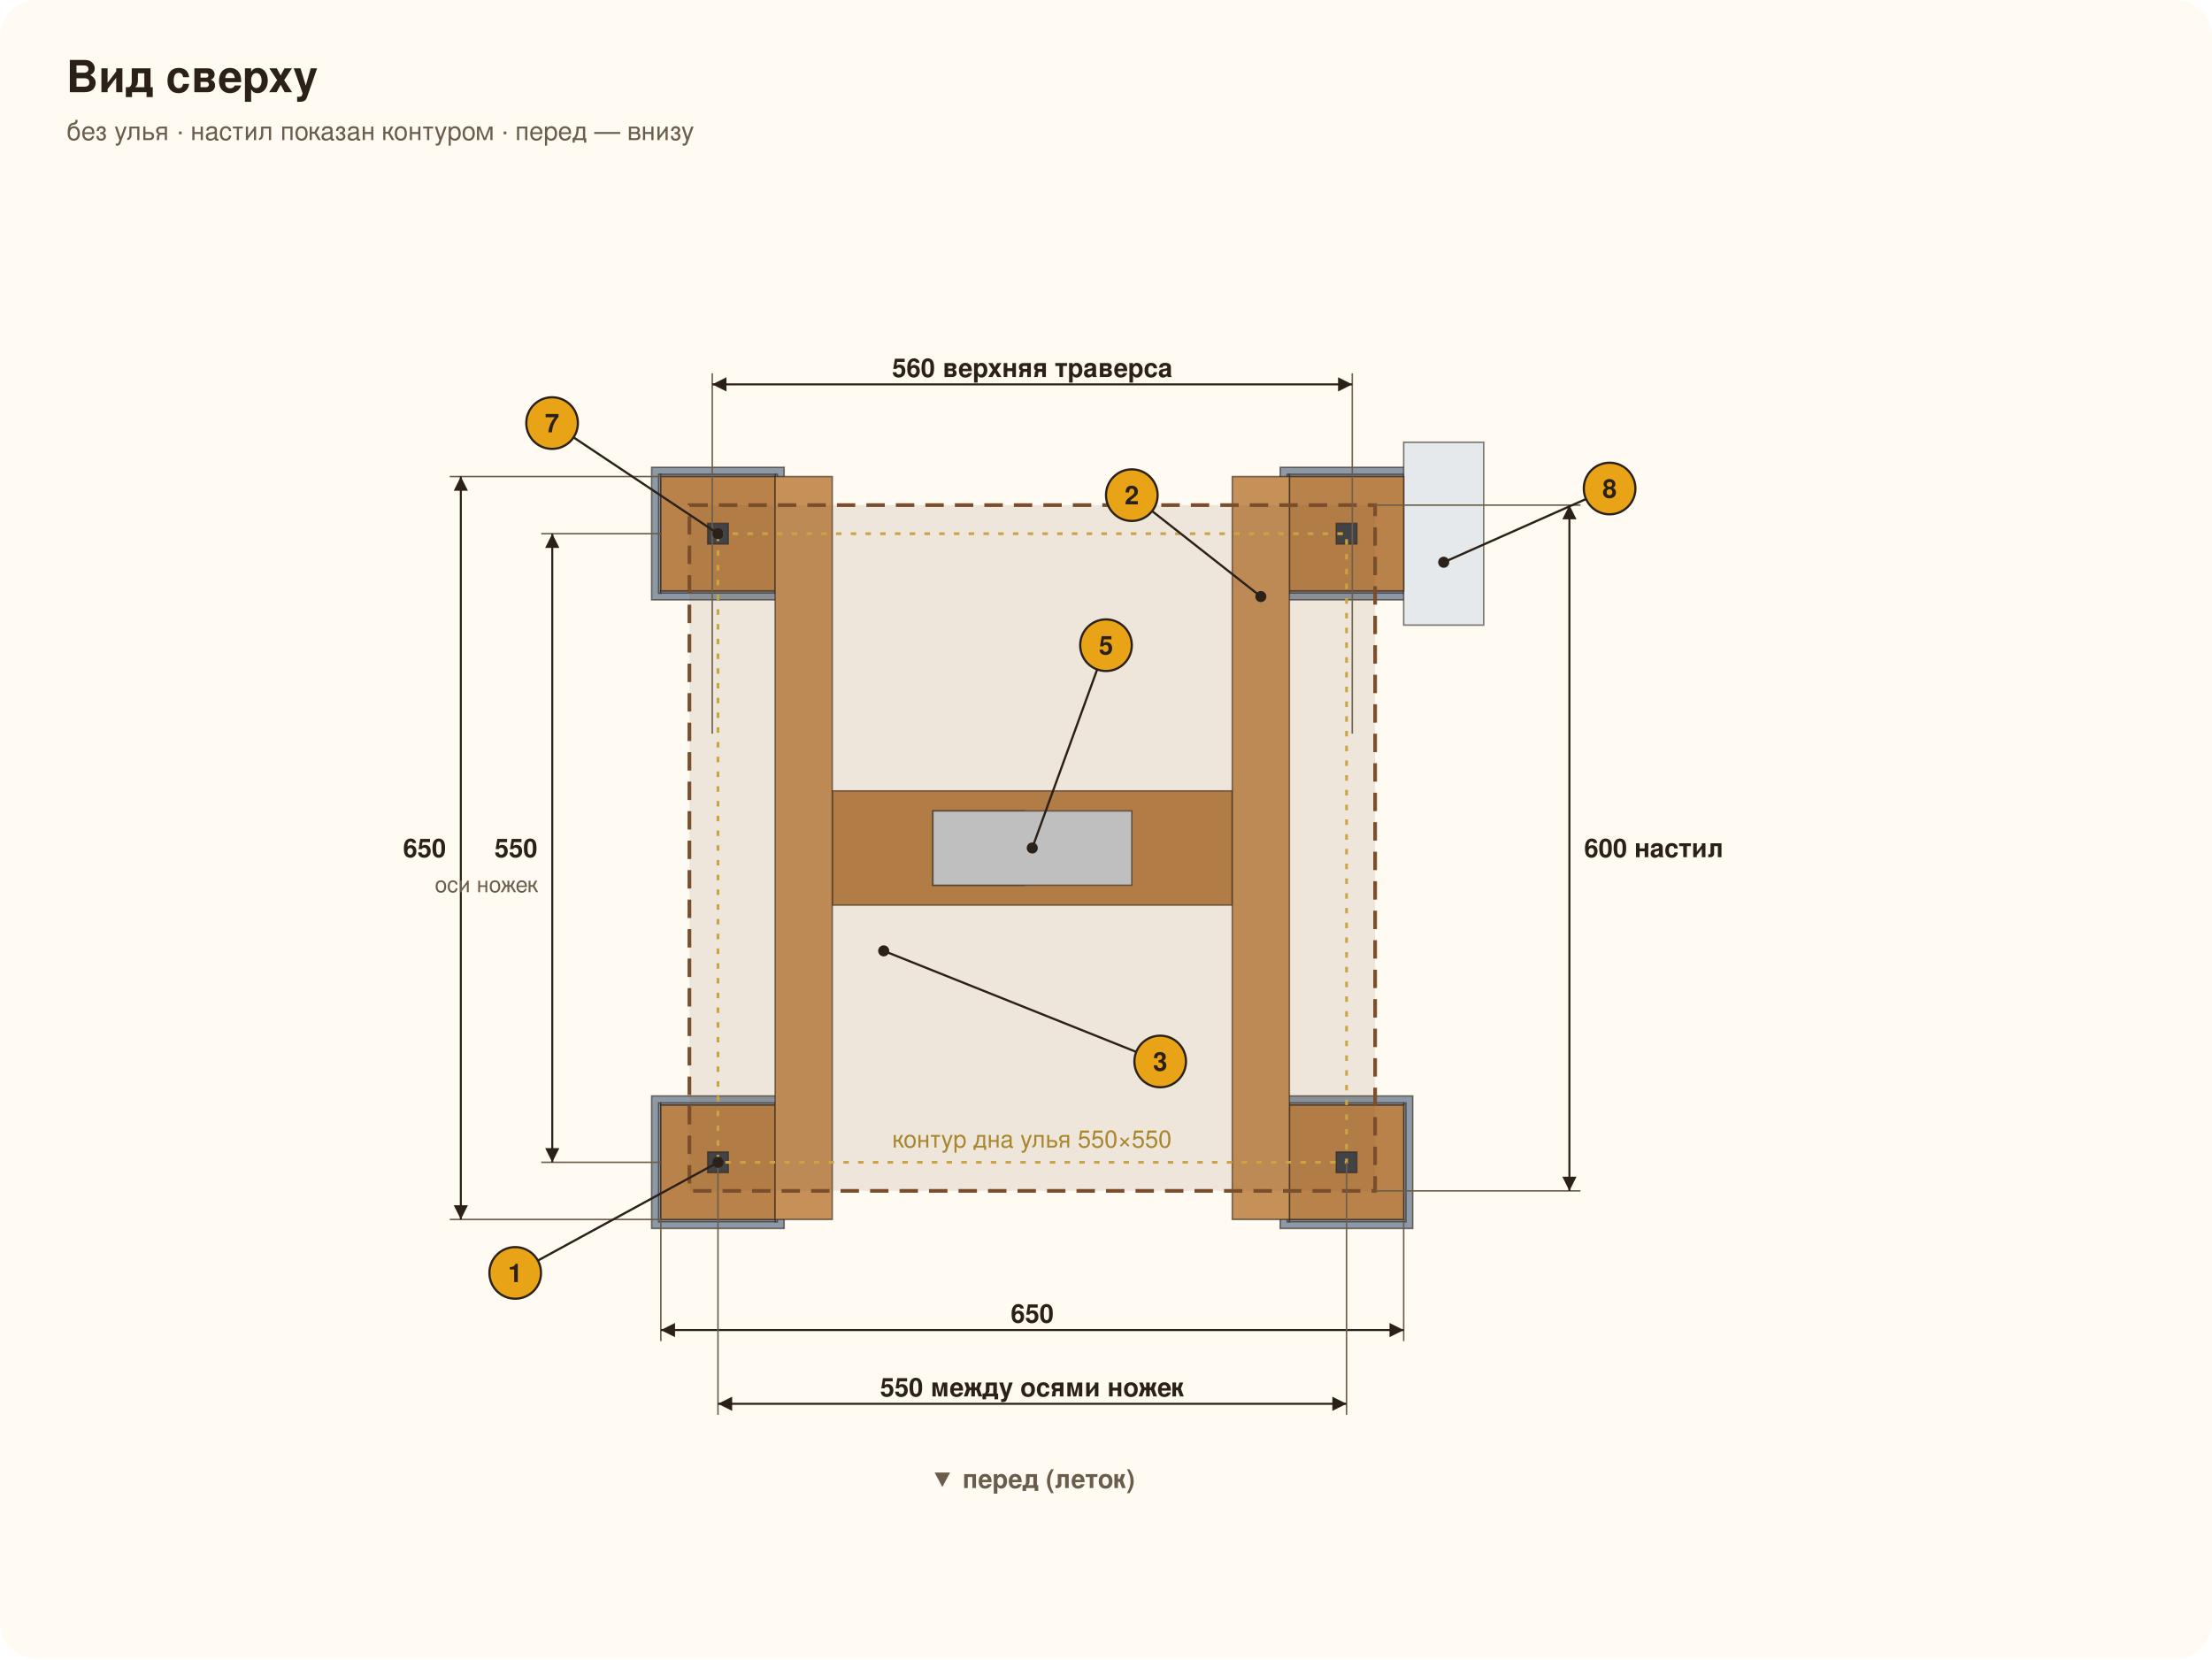
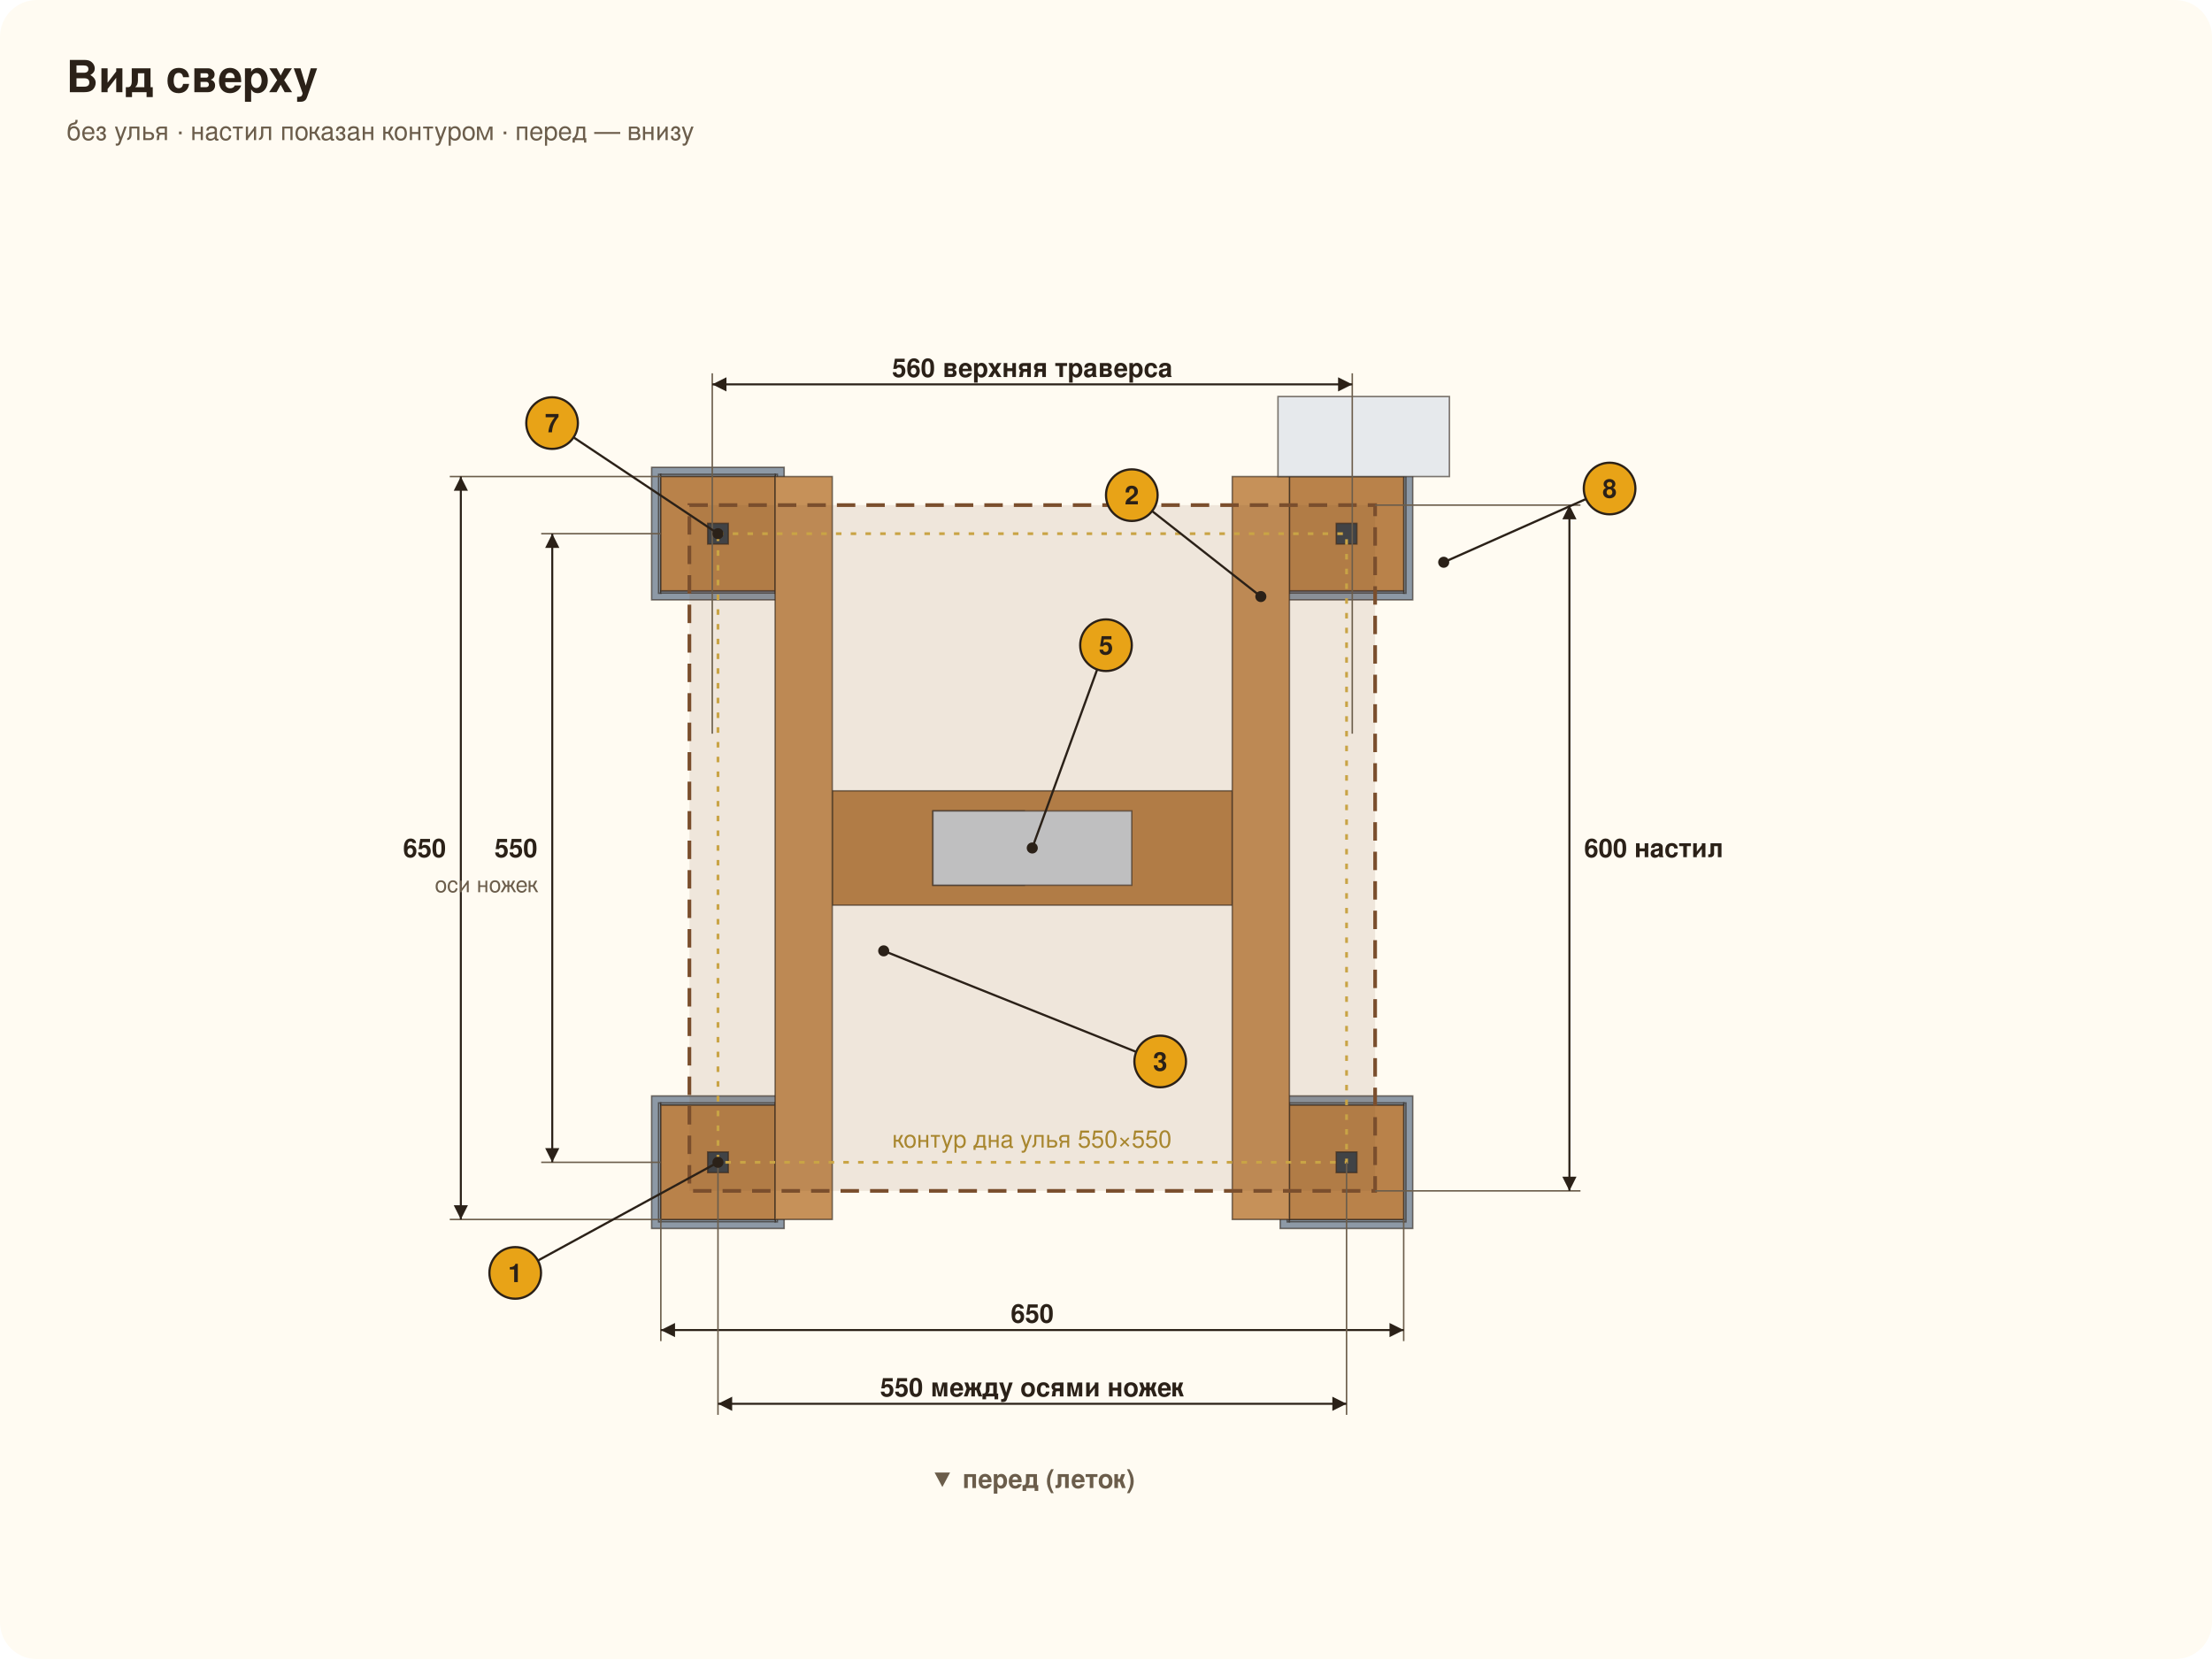
<svg xmlns="http://www.w3.org/2000/svg" viewBox="0 0 1200 900" width="1200" height="900" font-family="'Segoe UI', Helvetica, Arial, sans-serif">
  <defs>
    <marker id="a" viewBox="0 0 10 10" refX="10" refY="5" markerWidth="7" markerHeight="7" orient="auto-start-reverse">
      <path d="M0 0 L10 5 L0 10 Z" fill="#2B2118" />
    </marker>
    <pattern id="soil" width="14" height="14" patternUnits="userSpaceOnUse" patternTransform="rotate(45)">
      <rect width="14" height="14" fill="#E9E1D0" />
      <line x1="0" y1="0" x2="0" y2="14" stroke="#CDBFA3" stroke-width="3" />
    </pattern>
  </defs>
  <rect width="1200" height="900" rx="20" fill="#FFFBF2" />
  <text x="36" y="50" fill="#2B2118" font-size="24" font-weight="700">Вид сверху</text>
  <text x="36" y="76" fill="#6B5D4B" font-size="14">без улья · настил показан контуром · перед — внизу</text>
  <rect x="377.1" y="618.1" width="24.8" height="24.8" fill="#8D99A6" fill-opacity="1" stroke="#2B2118" stroke-width="0.8" stroke-opacity="0.6" />
  <rect x="377.1" y="277.1" width="24.8" height="24.8" fill="#8D99A6" fill-opacity="1" stroke="#2B2118" stroke-width="0.8" stroke-opacity="0.6" />
  <rect x="718.1" y="618.1" width="24.8" height="24.8" fill="#8D99A6" fill-opacity="1" stroke="#2B2118" stroke-width="0.8" stroke-opacity="0.6" />
  <rect x="718.1" y="277.1" width="24.8" height="24.8" fill="#8D99A6" fill-opacity="1" stroke="#2B2118" stroke-width="0.8" stroke-opacity="0.6" />
  <rect x="353.5" y="594.5" width="71.9" height="71.9" fill="#8D99A6" fill-opacity="1" stroke="#2B2118" stroke-width="0.8" stroke-opacity="0.6" />
  <rect x="353.5" y="253.5" width="71.9" height="71.9" fill="#8D99A6" fill-opacity="1" stroke="#2B2118" stroke-width="0.8" stroke-opacity="0.6" />
  <rect x="694.5" y="594.5" width="71.9" height="71.9" fill="#8D99A6" fill-opacity="1" stroke="#2B2118" stroke-width="0.8" stroke-opacity="0.6" />
  <rect x="694.5" y="253.5" width="71.9" height="71.9" fill="#8D99A6" fill-opacity="1" stroke="#2B2118" stroke-width="0.8" stroke-opacity="0.6" />
  <rect x="357.3" y="598.3" width="1.2" height="64.5" fill="#8D99A6" fill-opacity="1" stroke="#2B2118" stroke-width="0.8" stroke-opacity="0.6" />
  <rect x="420.5" y="598.3" width="1.2" height="64.5" fill="#8D99A6" fill-opacity="1" stroke="#2B2118" stroke-width="0.8" stroke-opacity="0.6" />
  <rect x="358.5" y="661.5" width="62.0" height="1.2" fill="#8D99A6" fill-opacity="1" stroke="#2B2118" stroke-width="0.8" stroke-opacity="0.6" />
  <rect x="358.5" y="598.3" width="62.0" height="1.2" fill="#8D99A6" fill-opacity="1" stroke="#2B2118" stroke-width="0.8" stroke-opacity="0.6" />
  <rect x="357.3" y="257.3" width="1.2" height="64.5" fill="#8D99A6" fill-opacity="1" stroke="#2B2118" stroke-width="0.8" stroke-opacity="0.6" />
  <rect x="420.5" y="257.3" width="1.2" height="64.5" fill="#8D99A6" fill-opacity="1" stroke="#2B2118" stroke-width="0.8" stroke-opacity="0.6" />
  <rect x="358.5" y="320.5" width="62.0" height="1.2" fill="#8D99A6" fill-opacity="1" stroke="#2B2118" stroke-width="0.8" stroke-opacity="0.6" />
  <rect x="358.5" y="257.3" width="62.0" height="1.2" fill="#8D99A6" fill-opacity="1" stroke="#2B2118" stroke-width="0.8" stroke-opacity="0.6" />
  <rect x="698.3" y="598.3" width="1.2" height="64.5" fill="#8D99A6" fill-opacity="1" stroke="#2B2118" stroke-width="0.8" stroke-opacity="0.6" />
  <rect x="761.5" y="598.3" width="1.2" height="64.5" fill="#8D99A6" fill-opacity="1" stroke="#2B2118" stroke-width="0.8" stroke-opacity="0.6" />
  <rect x="699.5" y="661.5" width="62.0" height="1.2" fill="#8D99A6" fill-opacity="1" stroke="#2B2118" stroke-width="0.8" stroke-opacity="0.6" />
  <rect x="699.5" y="598.3" width="62.0" height="1.2" fill="#8D99A6" fill-opacity="1" stroke="#2B2118" stroke-width="0.8" stroke-opacity="0.6" />
  <rect x="698.3" y="257.3" width="1.2" height="64.5" fill="#8D99A6" fill-opacity="1" stroke="#2B2118" stroke-width="0.8" stroke-opacity="0.6" />
  <rect x="761.5" y="257.3" width="1.2" height="64.5" fill="#8D99A6" fill-opacity="1" stroke="#2B2118" stroke-width="0.8" stroke-opacity="0.6" />
  <rect x="699.5" y="320.5" width="62.0" height="1.2" fill="#8D99A6" fill-opacity="1" stroke="#2B2118" stroke-width="0.8" stroke-opacity="0.6" />
  <rect x="699.5" y="257.3" width="62.0" height="1.2" fill="#8D99A6" fill-opacity="1" stroke="#2B2118" stroke-width="0.8" stroke-opacity="0.6" />
  <rect x="451.5" y="429.0" width="217.0" height="62.0" fill="#B9824A" fill-opacity="1" stroke="#2B2118" stroke-width="0.8" stroke-opacity="0.6" />
  <rect x="506.1" y="439.9" width="49.6" height="40.3" fill="#4F5862" fill-opacity="1" stroke="#2B2118" stroke-width="0.8" stroke-opacity="0.6" />
-   <rect x="761.5" y="239.9" width="43.4" height="99.2" fill="#E6E9EC" fill-opacity="1" stroke="#2B2118" stroke-width="0.8" stroke-opacity="0.6" />
  <rect x="358.5" y="599.5" width="62.0" height="62.0" fill="#B9824A" fill-opacity="1" stroke="#2B2118" stroke-width="0.8" stroke-opacity="0.6" />
  <rect x="358.5" y="258.5" width="62.0" height="62.0" fill="#B9824A" fill-opacity="1" stroke="#2B2118" stroke-width="0.8" stroke-opacity="0.6" />
  <rect x="699.5" y="599.5" width="62.0" height="62.0" fill="#B9824A" fill-opacity="1" stroke="#2B2118" stroke-width="0.8" stroke-opacity="0.6" />
  <rect x="699.5" y="258.5" width="62.0" height="62.0" fill="#B9824A" fill-opacity="1" stroke="#2B2118" stroke-width="0.8" stroke-opacity="0.6" />
  <rect x="420.5" y="258.5" width="31.0" height="403.0" fill="#C69159" fill-opacity="1" stroke="#2B2118" stroke-width="0.8" stroke-opacity="0.6" />
  <rect x="668.5" y="258.5" width="31.0" height="403.0" fill="#C69159" fill-opacity="1" stroke="#2B2118" stroke-width="0.8" stroke-opacity="0.6" />
+   <rect x="693.3" y="215.1" width="93.0" height="43.4" fill="#E6E9EC" fill-opacity="1" stroke="#2B2118" stroke-width="0.8" stroke-opacity="0.6" />
  <rect x="506.1" y="439.9" width="107.9" height="40.3" fill="#C9CED4" fill-opacity="1" stroke="#2B2118" stroke-width="0.8" stroke-opacity="0.6" />
  <rect x="386.4" y="627.4" width="6.2" height="6.2" fill="#4F5862" fill-opacity="1" stroke="#2B2118" stroke-width="0.8" stroke-opacity="0.6" />
  <rect x="386.4" y="286.4" width="6.2" height="6.2" fill="#4F5862" fill-opacity="1" stroke="#2B2118" stroke-width="0.8" stroke-opacity="0.6" />
  <rect x="727.4" y="627.4" width="6.2" height="6.2" fill="#4F5862" fill-opacity="1" stroke="#2B2118" stroke-width="0.8" stroke-opacity="0.6" />
  <rect x="727.4" y="286.4" width="6.2" height="6.2" fill="#4F5862" fill-opacity="1" stroke="#2B2118" stroke-width="0.8" stroke-opacity="0.6" />
  <rect x="383.9" y="624.9" width="11.2" height="11.2" fill="#3A424A" fill-opacity="1" stroke="#2B2118" stroke-width="0.8" stroke-opacity="0.6" />
  <rect x="383.9" y="283.9" width="11.2" height="11.2" fill="#3A424A" fill-opacity="1" stroke="#2B2118" stroke-width="0.8" stroke-opacity="0.6" />
  <rect x="724.9" y="624.9" width="11.2" height="11.2" fill="#3A424A" fill-opacity="1" stroke="#2B2118" stroke-width="0.8" stroke-opacity="0.6" />
  <rect x="724.9" y="283.9" width="11.2" height="11.2" fill="#3A424A" fill-opacity="1" stroke="#2B2118" stroke-width="0.8" stroke-opacity="0.6" />
  <rect x="374.0" y="274.0" width="372.0" height="372.0" fill="#7A4E2D" fill-opacity="0.12" stroke="#7A4E2D" stroke-width="2" stroke-dasharray="10 6" />
  <rect x="389.5" y="289.5" width="341.0" height="341.0" fill="none" stroke="#C9A445" stroke-width="1.5" stroke-dasharray="3 5" />
  <text x="560.0" y="622.5" fill="#A8862E" font-size="13" text-anchor="middle">контур дна улья 550×550</text>
  <text x="560.0" y="807.2" fill="#6B5D4B" font-size="14" font-weight="700" text-anchor="middle">▼ перед (леток)</text>
  <line x1="358.5" y1="258.5" x2="244.0" y2="258.5" stroke="#6B5D4B" stroke-width="0.8" />
  <line x1="358.5" y1="661.5" x2="244.0" y2="661.5" stroke="#6B5D4B" stroke-width="0.8" />
  <line x1="250.0" y1="258.5" x2="250.0" y2="661.5" stroke="#2B2118" stroke-width="1.1" marker-start="url(#a)" marker-end="url(#a)" />
  <text x="242.0" y="465.0" fill="#2B2118" font-size="14" font-weight="600" text-anchor="end">650</text>
  <line x1="358.5" y1="289.5" x2="293.6" y2="289.5" stroke="#6B5D4B" stroke-width="0.8" />
  <line x1="358.5" y1="630.5" x2="293.6" y2="630.5" stroke="#6B5D4B" stroke-width="0.8" />
  <line x1="299.6" y1="289.5" x2="299.6" y2="630.5" stroke="#2B2118" stroke-width="1.1" marker-start="url(#a)" marker-end="url(#a)" />
  <text x="291.6" y="465.0" fill="#2B2118" font-size="14" font-weight="600" text-anchor="end">550</text>
  <text x="291.6" y="484.0" fill="#6B5D4B" font-size="12" text-anchor="end">оси ножек</text>
  <line x1="746.0" y1="274.0" x2="857.4" y2="274.0" stroke="#6B5D4B" stroke-width="0.8" />
  <line x1="746.0" y1="646.0" x2="857.4" y2="646.0" stroke="#6B5D4B" stroke-width="0.8" />
  <line x1="851.4" y1="274.0" x2="851.4" y2="646.0" stroke="#2B2118" stroke-width="1.1" marker-start="url(#a)" marker-end="url(#a)" />
  <text x="859.4" y="465.0" fill="#2B2118" font-size="14" font-weight="600" text-anchor="start">600 настил</text>
  <line x1="386.4" y1="398.0" x2="386.4" y2="202.5" stroke="#6B5D4B" stroke-width="0.8" />
  <line x1="733.6" y1="398.0" x2="733.6" y2="202.5" stroke="#6B5D4B" stroke-width="0.8" />
  <line x1="386.4" y1="208.5" x2="733.6" y2="208.5" stroke="#2B2118" stroke-width="1.1" marker-start="url(#a)" marker-end="url(#a)" />
  <rect x="474.0" y="191.5" width="172.0" height="16" fill="#FFFBF2" />
  <text x="560.0" y="204.5" fill="#2B2118" font-size="14" font-weight="600" text-anchor="middle">560 верхняя траверса</text>
  <line x1="358.5" y1="661.5" x2="358.5" y2="727.5" stroke="#6B5D4B" stroke-width="0.8" />
  <line x1="761.5" y1="661.5" x2="761.5" y2="727.5" stroke="#6B5D4B" stroke-width="0.8" />
  <line x1="358.5" y1="721.5" x2="761.5" y2="721.5" stroke="#2B2118" stroke-width="1.1" marker-start="url(#a)" marker-end="url(#a)" />
  <rect x="542.0" y="704.5" width="36.0" height="16" fill="#FFFBF2" />
  <text x="560.0" y="717.5" fill="#2B2118" font-size="14" font-weight="600" text-anchor="middle">650</text>
  <line x1="389.5" y1="630.5" x2="389.5" y2="767.5" stroke="#6B5D4B" stroke-width="0.8" />
  <line x1="730.5" y1="630.5" x2="730.5" y2="767.5" stroke="#6B5D4B" stroke-width="0.8" />
  <line x1="389.5" y1="761.5" x2="730.5" y2="761.5" stroke="#2B2118" stroke-width="1.1" marker-start="url(#a)" marker-end="url(#a)" />
  <rect x="470.0" y="744.5" width="180.0" height="16" fill="#FFFBF2" />
  <text x="560.0" y="757.5" fill="#2B2118" font-size="14" font-weight="600" text-anchor="middle">550 между осями ножек</text>
  <line x1="389.5" y1="630.5" x2="279.5" y2="690.5" stroke="#2B2118" stroke-width="1.2" />
  <circle cx="389.5" cy="630.5" r="3" fill="#2B2118" />
  <circle cx="279.5" cy="690.5" r="14" fill="#E8A317" stroke="#2B2118" stroke-width="1.2" />
  <text x="279.5" y="695.5" fill="#2B2118" font-size="14" font-weight="700" text-anchor="middle">1</text>
  <line x1="684.0" y1="323.6" x2="614.0" y2="268.6" stroke="#2B2118" stroke-width="1.2" />
  <circle cx="684.0" cy="323.6" r="3" fill="#2B2118" />
  <circle cx="614.0" cy="268.6" r="14" fill="#E8A317" stroke="#2B2118" stroke-width="1.2" />
  <text x="614.0" y="273.6" fill="#2B2118" font-size="14" font-weight="700" text-anchor="middle">2</text>
  <line x1="479.4" y1="515.8" x2="629.4" y2="575.8" stroke="#2B2118" stroke-width="1.2" />
  <circle cx="479.4" cy="515.8" r="3" fill="#2B2118" />
  <circle cx="629.4" cy="575.8" r="14" fill="#E8A317" stroke="#2B2118" stroke-width="1.2" />
  <text x="629.4" y="580.8" fill="#2B2118" font-size="14" font-weight="700" text-anchor="middle">3</text>
  <line x1="560.0" y1="460.0" x2="600.0" y2="350.0" stroke="#2B2118" stroke-width="1.2" />
  <circle cx="560.0" cy="460.0" r="3" fill="#2B2118" />
  <circle cx="600.0" cy="350.0" r="14" fill="#E8A317" stroke="#2B2118" stroke-width="1.2" />
  <text x="600.0" y="355.0" fill="#2B2118" font-size="14" font-weight="700" text-anchor="middle">5</text>
  <line x1="389.5" y1="289.5" x2="299.5" y2="229.5" stroke="#2B2118" stroke-width="1.2" />
  <circle cx="389.5" cy="289.5" r="3" fill="#2B2118" />
  <circle cx="299.5" cy="229.5" r="14" fill="#E8A317" stroke="#2B2118" stroke-width="1.2" />
  <text x="299.5" y="234.5" fill="#2B2118" font-size="14" font-weight="700" text-anchor="middle">7</text>
  <line x1="783.2" y1="305.0" x2="873.2" y2="265.0" stroke="#2B2118" stroke-width="1.2" />
  <circle cx="783.2" cy="305.0" r="3" fill="#2B2118" />
  <circle cx="873.2" cy="265.0" r="14" fill="#E8A317" stroke="#2B2118" stroke-width="1.2" />
  <text x="873.2" y="270.0" fill="#2B2118" font-size="14" font-weight="700" text-anchor="middle">8</text>
</svg>
